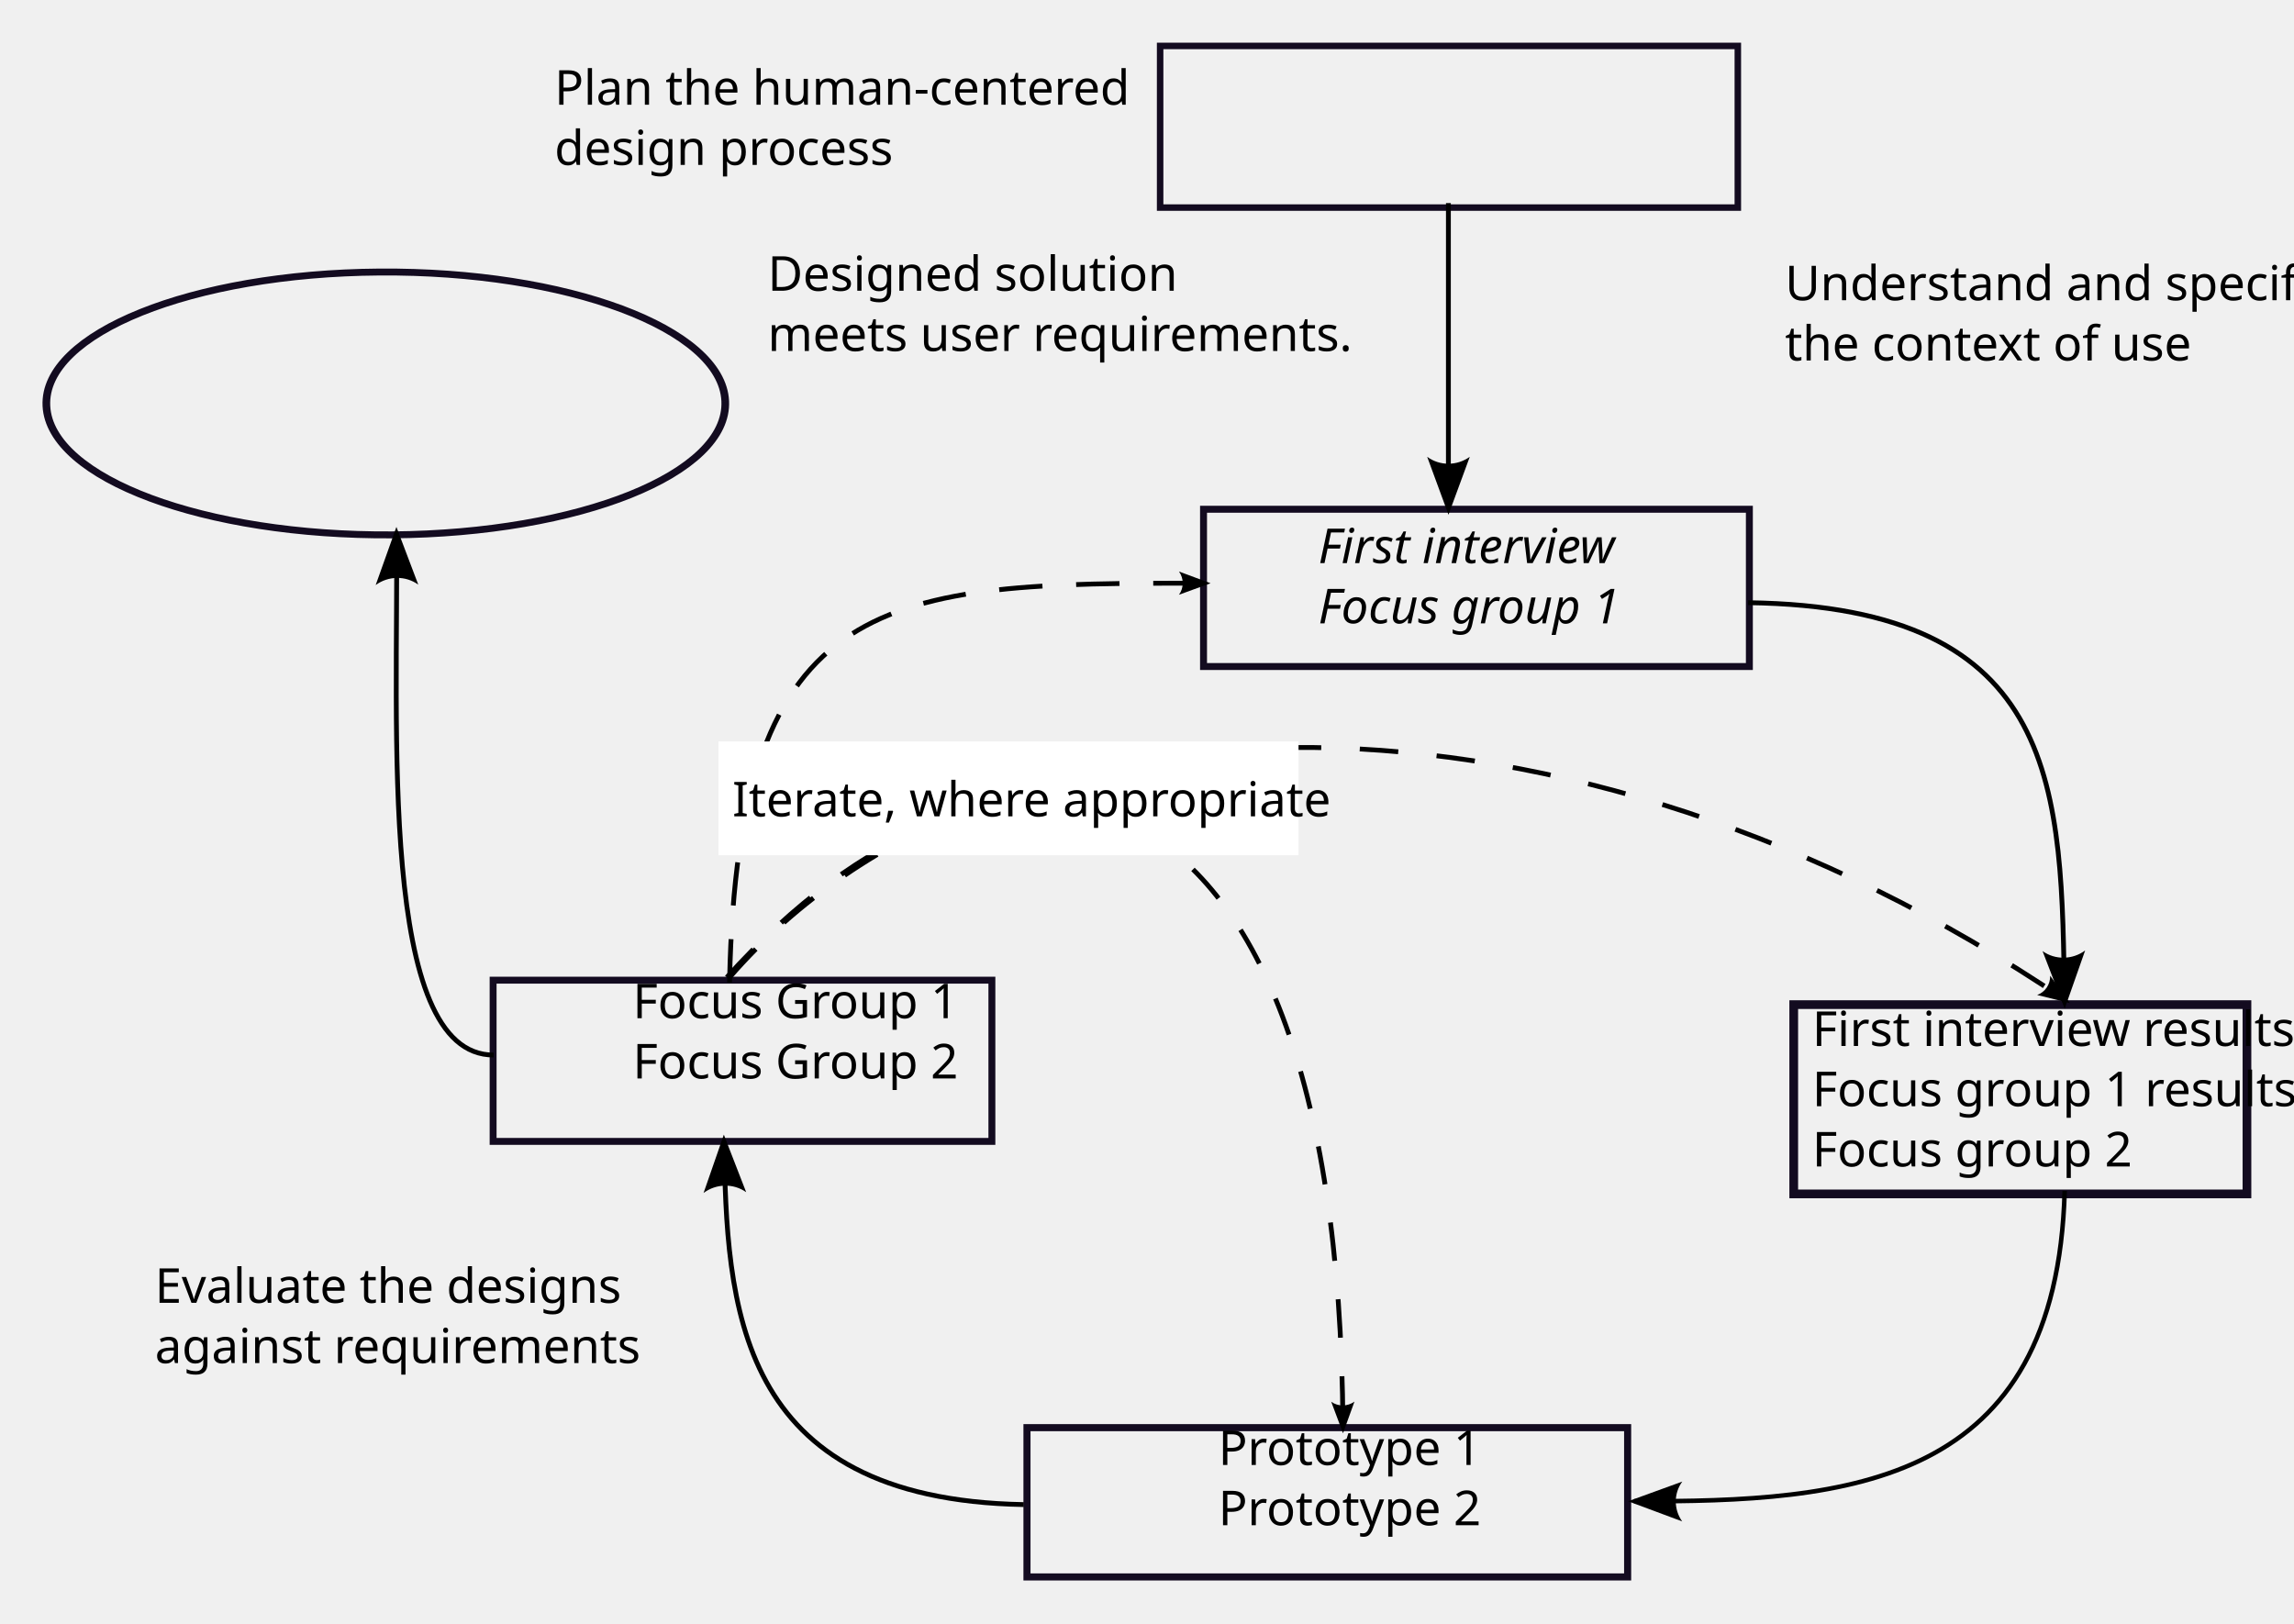
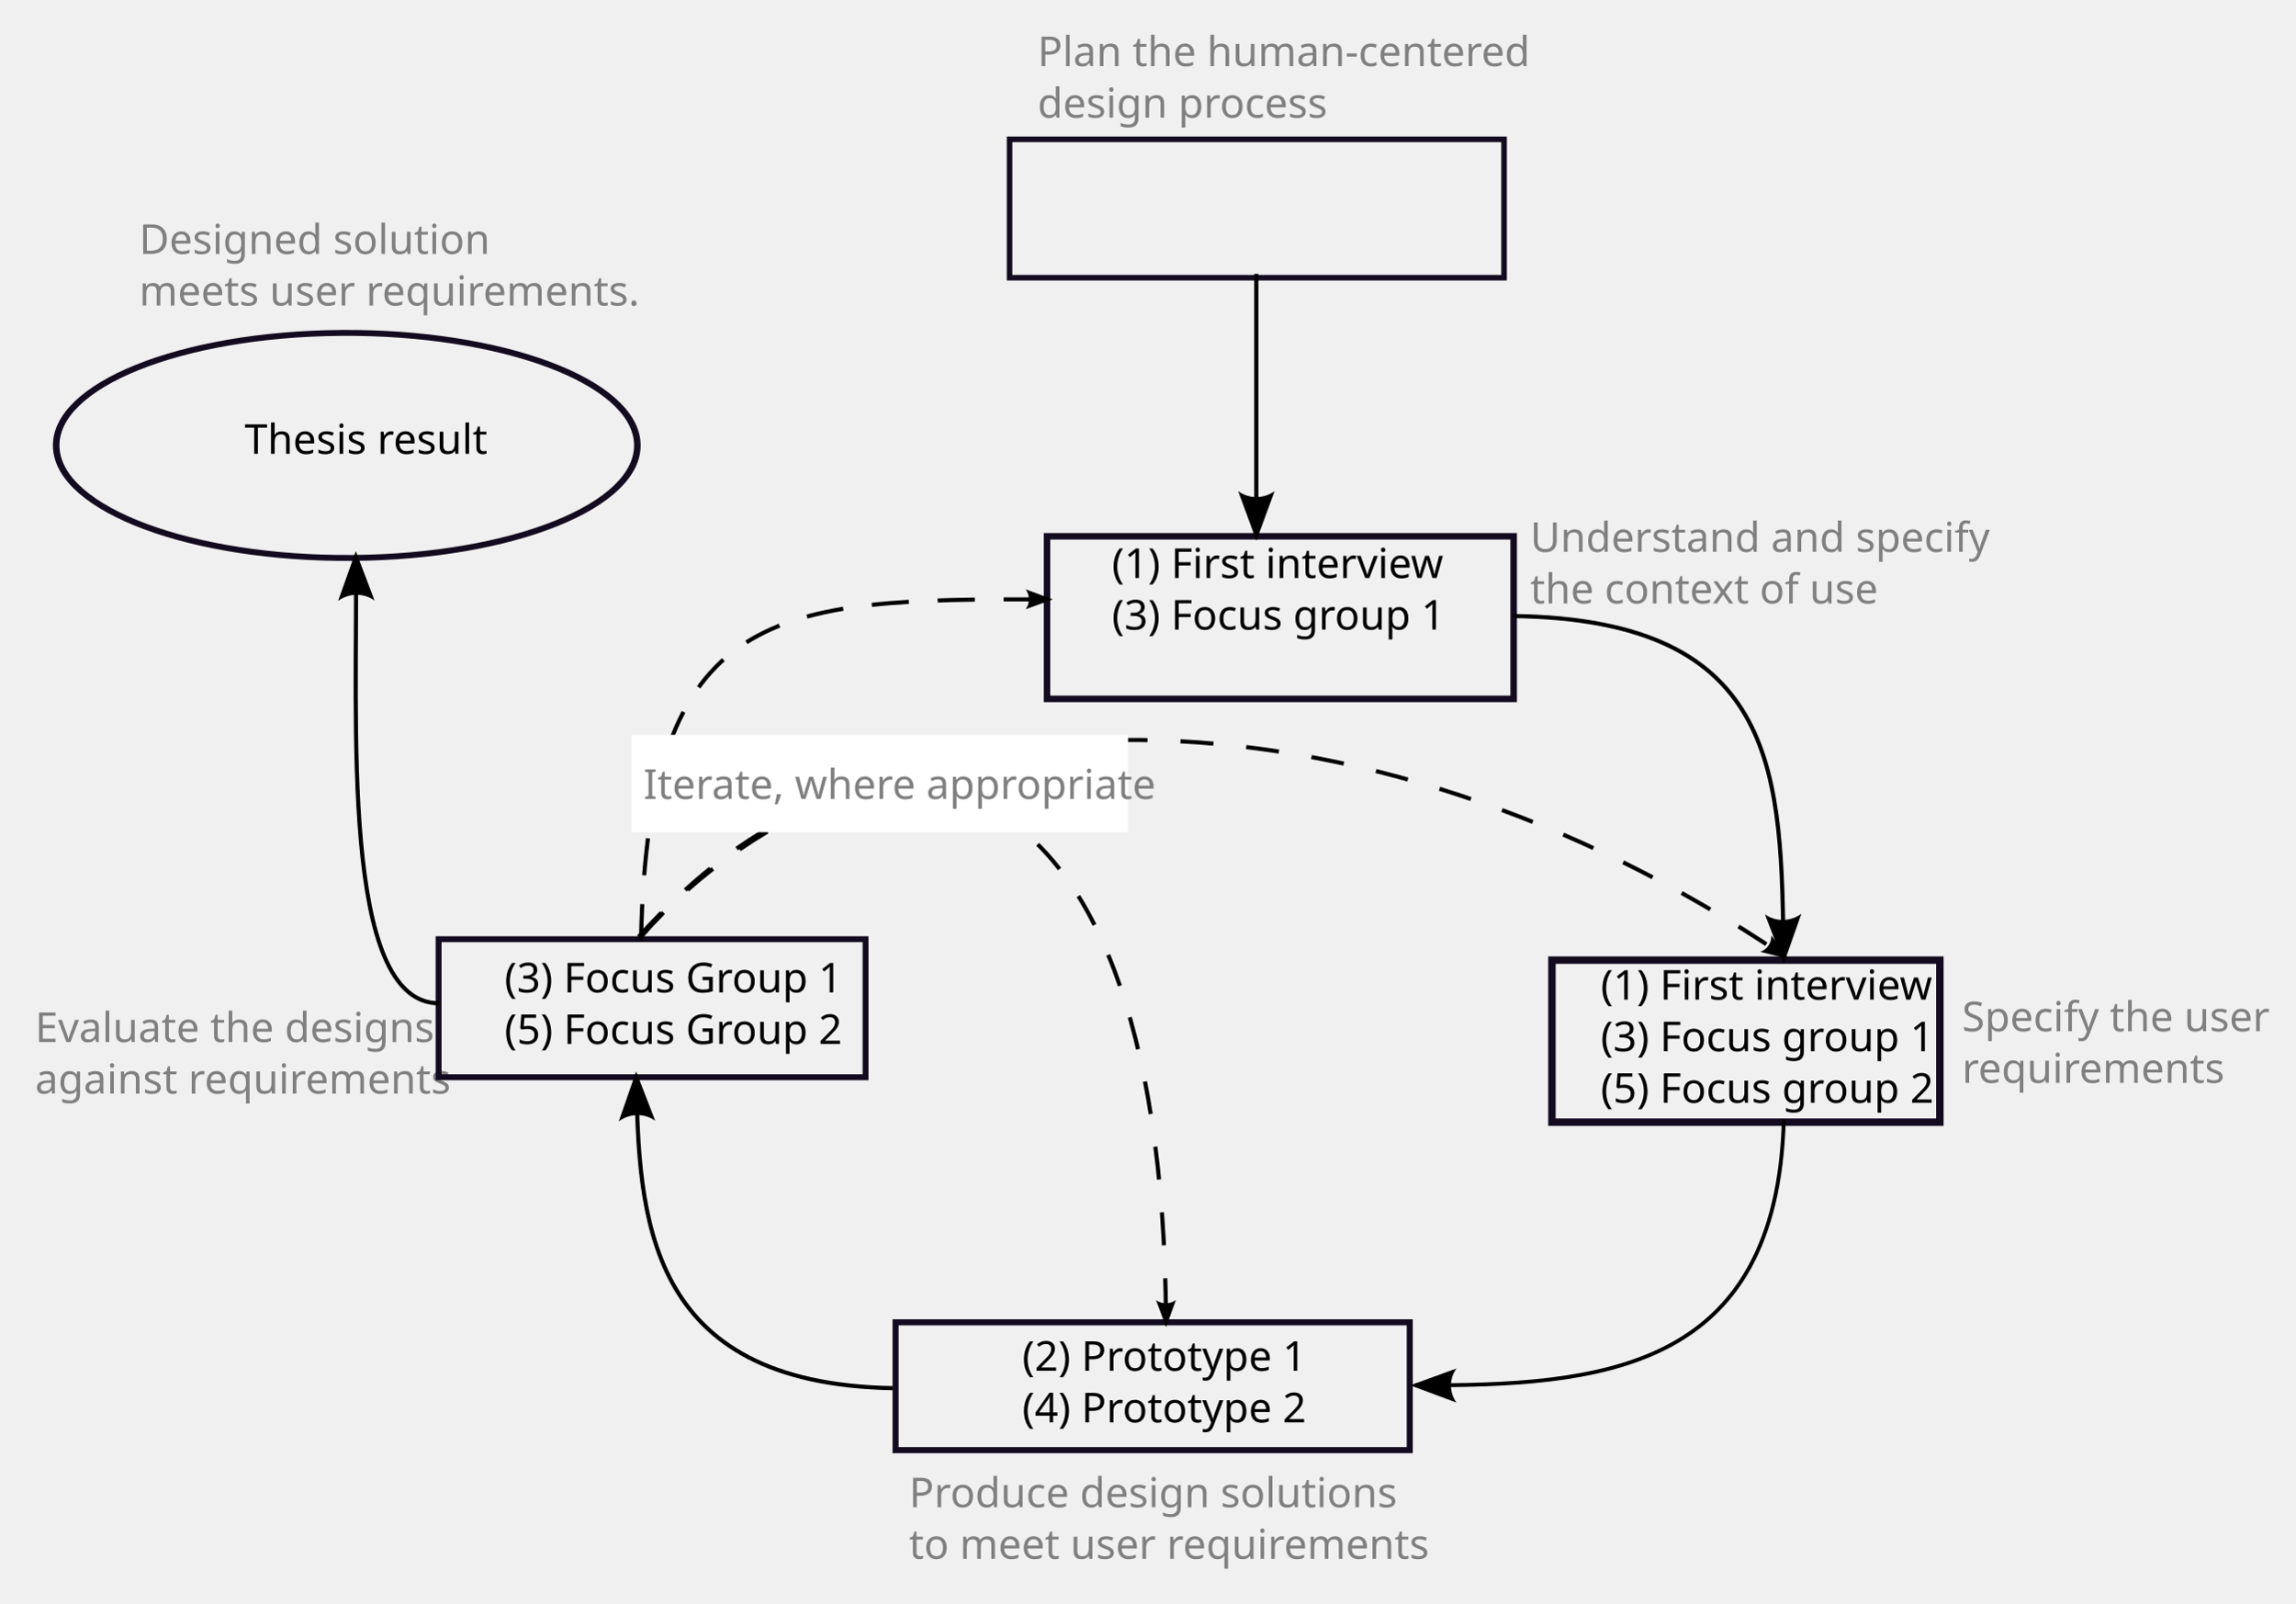
- <svg xmlns="http://www.w3.org/2000/svg" width="951.928" height="673.62" id="svg2987" version="1.1">
+ <svg xmlns="http://www.w3.org/2000/svg" width="1112.6" height="777.272" id="svg2987" version="1.1">
  <defs id="defs2989">
    <marker orient="auto" refY="0" refX="0" id="Arrow1Mend" style="overflow:visible">
      <path id="path4027" d="M 0,0 5,-5 -12.5,0 5,5 0,0 z" style="fill-rule:evenodd;stroke:#000000;stroke-width:1pt" transform="matrix(-0.4,0,0,-0.4,-4,0)" />
    </marker>
    <marker orient="auto" refY="0" refX="0" id="Arrow1Lend" style="overflow:visible">
      <path id="path4021" d="M 0,0 5,-5 -12.5,0 5,5 0,0 z" style="fill-rule:evenodd;stroke:#000000;stroke-width:1pt" transform="matrix(-0.8,0,0,-0.8,-10,0)" />
    </marker>
    <marker orient="auto" refY="0" refX="0" id="Legs" style="overflow:visible">
      <g id="g4217" transform="scale(-0.7,-0.7)">
        <g id="g4219" transform="matrix(0,-1,-1,0,20.70862,21.31391)">
          <path id="path4221" d="m 21.221,20.675 c -6.91,4.721 -2.455,6.607 -5.841,13.443" style="fill:none;stroke:#000000;stroke-width:1pt" />
          <path id="path4223" d="m 21.398,20.548 c -1.361,8.348 3.536,8.77 4.505,13.825" style="fill:none;stroke:#000000;stroke-width:1pt" />
        </g>
        <path id="path4225" d="m -14.09,-6.732 -0.922,4.043 3.963,-1.223 -3.041,-2.82 z" style="fill:#030300;fill-rule:evenodd;stroke-width:1pt" />
        <path id="path4227" d="m -15.216,4.557 1.874,3.7 2.267,-3.473 -4.141,-0.227 z" style="fill:#030300;fill-rule:evenodd;stroke-width:1pt" />
      </g>
    </marker>
    <marker orient="auto" refY="0" refX="0" id="Arrow2Mend" style="overflow:visible">
      <path id="path4045" style="fill-rule:evenodd;stroke-width:0.625;stroke-linejoin:round" d="M 8.719,4.034 -2.207,0.016 8.719,-4.002 c -1.745,2.372 -1.735,5.617 -6e-7,8.035 z" transform="scale(-0.6,-0.6)" />
    </marker>
    <marker orient="auto" refY="0" refX="0" id="Arrow2Lend" style="overflow:visible">
      <path id="path4039" style="fill-rule:evenodd;stroke-width:0.625;stroke-linejoin:round" d="M 8.719,4.034 -2.207,0.016 8.719,-4.002 c -1.745,2.372 -1.735,5.617 -6e-7,8.035 z" transform="matrix(-1.1,0,0,-1.1,-1.1,0)" />
    </marker>
  </defs>
-   <g id="layer1" transform="translate(-7.039512,-3.370936)">
+   <g id="layer1" transform="translate(0.9642046,45.0988)">
    <rect style="fill:none;stroke:#130b20;stroke-width:2.693;stroke-miterlimit:4;stroke-opacity:1;stroke-dasharray:none" id="rect2996" width="239.723" height="67.083" x="488.452" y="22.434" />
-     <text xml:space="preserve" style="font-size:40px;font-style:normal;font-weight:normal;line-height:125%;letter-spacing:0px;word-spacing:0px;fill:#000000;fill-opacity:1;stroke:none;font-family:Sans" x="237.15" y="46.82" id="text3766">
-       <tspan id="tspan3768" x="237.15" y="46.82" style="font-size:20px">Plan the human-centered</tspan>
-       <tspan x="237.15" y="71.82" id="tspan3770" style="font-size:20px">design process</tspan>
+     <text xml:space="preserve" style="font-size:40px;font-style:normal;font-weight:normal;line-height:125%;letter-spacing:0px;word-spacing:0px;fill:#000000;fill-opacity:1;stroke:none;font-family:Sans" x="502.03" y="-13.066" id="text3766">
+       <tspan id="tspan3768" x="502.03" y="-13.066" style="font-size:20px;fill:#808080">Plan the human-centered</tspan>
+       <tspan x="502.03" y="11.934" id="tspan3770" style="font-size:20px;fill:#808080">design process</tspan>
    </text>
    <text xml:space="preserve" style="font-size:40px;font-style:normal;font-weight:normal;line-height:125%;letter-spacing:0px;word-spacing:0px;fill:#000000;fill-opacity:1;stroke:none;font-family:Sans" x="454.403" y="108.908" id="text3772">
      <tspan id="tspan3774" x="454.403" y="108.908" />
    </text>
-     <text xml:space="preserve" style="font-size:20px;font-style:normal;font-weight:normal;line-height:125%;letter-spacing:0px;word-spacing:0px;fill:#000000;fill-opacity:1;stroke:none;font-family:Sans" x="747.775" y="127.969" id="text3776">
-       <tspan id="tspan3778" x="747.775" y="127.969">Understand and specify </tspan>
-       <tspan x="747.775" y="152.969" id="tspan3780">the context of use</tspan>
+     <text xml:space="preserve" style="font-size:20px;font-style:normal;font-weight:normal;line-height:125%;letter-spacing:0px;word-spacing:0px;fill:#000000;fill-opacity:1;stroke:none;font-family:Sans" x="740.865" y="222.405" id="text3776">
+       <tspan id="tspan3778" x="740.865" y="222.405" style="fill:#808080">Understand and specify </tspan>
+       <tspan x="740.865" y="247.405" id="tspan3780" style="fill:#808080">the context of use</tspan>
    </text>
-     <rect style="fill:none;stroke:#130b20;stroke-width:2.88;stroke-miterlimit:4;stroke-opacity:1;stroke-dasharray:none" id="rect3782" width="226.507" height="65.268" x="506.461" y="214.712" />
-     <text xml:space="preserve" style="font-size:20px;font-style:normal;font-weight:normal;line-height:125%;letter-spacing:0px;word-spacing:0px;fill:#000000;fill-opacity:1;stroke:none;font-family:Sans" x="1056.141" y="322.341" id="text3784">
-       <tspan x="1056.141" y="322.341" id="tspan3788">Specify the user </tspan>
-       <tspan x="1056.141" y="347.341" id="tspan3792">requirements</tspan>
+     <rect style="fill:none;stroke:#130b20;stroke-width:3.162;stroke-miterlimit:4;stroke-opacity:1;stroke-dasharray:none" id="rect3782" width="226.225" height="78.805" x="506.602" y="214.853" />
+     <text xml:space="preserve" style="font-size:20px;font-style:normal;font-weight:normal;line-height:125%;letter-spacing:0px;word-spacing:0px;fill:#808080;fill-opacity:1;stroke:none;font-family:Sans" x="950.189" y="454.781" id="text3784">
+       <tspan x="950.189" y="454.781" id="tspan3788">Specify the user </tspan>
+       <tspan x="950.189" y="479.781" id="tspan3792">requirements</tspan>
    </text>
    <rect style="fill:none;stroke:#130b20;stroke-width:3.614;stroke-miterlimit:4;stroke-opacity:1;stroke-dasharray:none" id="rect3794" width="188.068" height="78.551" x="751.376" y="420.293" />
-     <text xml:space="preserve" style="font-size:20px;font-style:normal;font-weight:normal;line-height:125%;letter-spacing:0px;word-spacing:0px;fill:#000000;fill-opacity:1;stroke:none;font-family:Sans" x="452.413" y="699.302" id="text3796">
-       <tspan id="tspan3798" x="452.413" y="699.302">Produce design solutions</tspan>
-       <tspan x="452.413" y="724.302" id="tspan3800">to meet user requirements</tspan>
+     <text xml:space="preserve" style="font-size:20px;font-style:normal;font-weight:normal;line-height:125%;letter-spacing:0px;word-spacing:0px;fill:#808080;fill-opacity:1;stroke:none;font-family:Sans" x="439.745" y="685.482" id="text3796">
+       <tspan id="tspan3798" x="439.745" y="685.482">Produce design solutions</tspan>
+       <tspan x="439.745" y="710.482" id="tspan3800">to meet user requirements</tspan>
    </text>
    <rect style="fill:none;stroke:#130b20;stroke-width:2.935;stroke-miterlimit:4;stroke-opacity:1;stroke-dasharray:none" id="rect3802" width="249.254" height="61.955" x="433.197" y="595.851" />
-     <text xml:space="preserve" style="font-size:20px;font-style:normal;font-weight:normal;line-height:125%;letter-spacing:0px;word-spacing:0px;fill:#000000;fill-opacity:1;stroke:none;font-family:Sans" x="71.309" y="544.052" id="text3804">
-       <tspan id="tspan3806" x="71.309" y="544.052">Evaluate the designs</tspan>
-       <tspan x="71.309" y="569.052" id="tspan3808">against requirements</tspan>
+     <text xml:space="preserve" style="font-size:20px;font-style:normal;font-weight:normal;line-height:125%;letter-spacing:0px;word-spacing:0px;fill:#808080;fill-opacity:1;stroke:none;font-family:Sans" x="16.03" y="459.981" id="text3804">
+       <tspan id="tspan3806" x="16.03" y="459.981">Evaluate the designs</tspan>
+       <tspan x="16.03" y="484.981" id="tspan3808">against requirements</tspan>
    </text>
    <rect style="fill:none;stroke:#130b20;stroke-width:2.868;stroke-miterlimit:4;stroke-opacity:1;stroke-dasharray:none" id="rect3810" width="206.975" height="66.908" x="211.663" y="410.148" />
-     <text xml:space="preserve" style="font-size:20px;font-style:normal;font-weight:normal;line-height:125%;letter-spacing:0px;word-spacing:0px;fill:#000000;fill-opacity:1;stroke:none;font-family:Sans" x="325.619" y="124.037" id="text3814">
-       <tspan x="325.619" y="124.037" id="tspan3822">Designed solution</tspan>
-       <tspan x="325.619" y="149.037" id="tspan3826">meets user requirements.</tspan>
+     <text xml:space="preserve" style="font-size:20px;font-style:normal;font-weight:normal;line-height:125%;letter-spacing:0px;word-spacing:0px;fill:#000000;fill-opacity:1;stroke:none;font-family:Sans" x="66.497" y="77.971" id="text3814">
+       <tspan x="66.497" y="77.971" id="tspan3822" style="fill:#808080">Designed solution</tspan>
+       <tspan x="66.497" y="102.971" id="tspan3826" style="fill:#808080">meets user requirements.</tspan>
    </text>
    <path style="fill:none;stroke:#130b20;stroke-width:3;stroke-miterlimit:4;stroke-opacity:1;stroke-dasharray:none" id="path3828" d="m 322.456,203.92 c 1.389,31.477 -56.904,57.477 -130.2,58.073 -73.296,0.596 -133.84,-24.437 -135.228,-55.914 -1.389,-31.477 56.904,-57.477 130.2,-58.073 73.293,-0.596 133.835,24.435 135.228,55.911" transform="matrix(1.061262,0,0,0.9569391,-34.22791,-25.37075)" />
    <path style="fill:none;stroke:#000000;stroke-width:2;stroke-linecap:butt;stroke-linejoin:miter;stroke-miterlimit:4;stroke-opacity:1;stroke-dasharray:none;marker-end:url(#Arrow2Lend)" d="m 608.073,87.652 0,126.682" id="path5232" />
    <path style="fill:none;stroke:#000000;stroke-width:2;stroke-linecap:butt;stroke-linejoin:miter;stroke-miterlimit:4;stroke-opacity:1;stroke-dasharray:none;marker-mid:none;marker-end:url(#Arrow2Lend)" d="m 732.452,253.49 c 130.714,1.728 130.009,78.136 131.288,165.838" id="path6207" />
    <path style="fill:none;stroke:#000000;stroke-width:1.869;stroke-linecap:butt;stroke-linejoin:miter;stroke-miterlimit:4;stroke-opacity:1;stroke-dasharray:none;marker-end:url(#Arrow2Lend)" d="M 863.806,497.575 C 860.427,619.968 774.638,626.727 685.128,626.377" id="path7769" />
    <path style="fill:none;stroke:#000000;stroke-width:2;stroke-linecap:butt;stroke-linejoin:miter;stroke-miterlimit:4;stroke-opacity:1;stroke-dasharray:none;marker-end:url(#Arrow2Lend)" d="M 431.87,627.777 C 311.53,625.615 308.688,544.188 307.491,476.911" id="path8165" />
    <path style="fill:none;stroke:#000000;stroke-width:2;stroke-linecap:square;stroke-linejoin:miter;stroke-miterlimit:4;stroke-opacity:1;stroke-dasharray:16, 16;stroke-dashoffset:0;marker-end:url(#Arrow2Mend)" d="M 309.795,410.115 C 313.25,248.116 374.287,245.045 506.728,245.429" id="path8754" />
    <path style="fill:none;stroke:#000000;stroke-width:2;stroke-linecap:butt;stroke-linejoin:miter;stroke-miterlimit:4;stroke-opacity:1;stroke-dasharray:16, 16;stroke-dashoffset:0;marker-end:url(#Arrow2Mend)" d="M 308.643,408.963 C 418.86,286.708 562.675,301.271 564.31,595.531" id="path9146" />
    <path style="fill:none;stroke:#000000;stroke-width:2;stroke-linecap:butt;stroke-linejoin:miter;stroke-miterlimit:4;stroke-opacity:1;stroke-dasharray:16, 16;stroke-dashoffset:0;marker-end:url(#Arrow2Mend)" d="M 309.795,408.963 C 421.448,280.535 659.383,279.982 863.74,418.177" id="path10123" />
    <path style="fill:none;stroke:#000000;stroke-width:2;stroke-linecap:butt;stroke-linejoin:miter;stroke-miterlimit:4;stroke-opacity:1;stroke-dasharray:none;marker-end:url(#Arrow2Lend)" d="m 211.904,441.21 c -48.016,0.148 -39.532,-136.507 -40.308,-216.511" id="path10710" />
    <rect style="fill:#ffffff;fill-opacity:1;stroke:none" id="rect10911" width="240.696" height="47.218" x="305.188" y="311.073" />
    <text xml:space="preserve" style="font-size:20px;font-style:normal;font-weight:normal;line-height:125%;letter-spacing:0px;word-spacing:0px;fill:#000000;fill-opacity:1;stroke:none;font-family:Sans" x="310.946" y="342.167" id="text10907">
-       <tspan id="tspan10909" x="310.946" y="342.167" style="fill:#000000;fill-opacity:1;stroke:none">Iterate, where appropriate</tspan>
+       <tspan id="tspan10909" x="310.946" y="342.167" style="fill:#808080;fill-opacity:1;stroke:none">Iterate, where appropriate</tspan>
    </text>
-     <flowRoot xml:space="preserve" id="flowRoot3042" style="font-size:40px;font-style:normal;font-variant:normal;font-weight:normal;font-stretch:normal;line-height:125%;letter-spacing:0px;word-spacing:0px;fill:#000000;fill-opacity:1;stroke:none;font-family:Calibri;-inkscape-font-specification:Calibri" transform="translate(-181.8317,1.067629)">
+     <flowRoot xml:space="preserve" id="flowRoot3042" style="font-size:40px;font-style:normal;font-variant:normal;font-weight:normal;font-stretch:normal;line-height:125%;letter-spacing:0px;word-spacing:0px;fill:#000000;fill-opacity:1;stroke:none;font-family:Calibri;-inkscape-font-specification:Calibri" transform="translate(-231.3528,13.19078)">
      <flowRegion id="flowRegion3044">
-         <rect id="rect3046" width="124.379" height="52.976" x="749.726" y="30.997" style="font-style:normal;font-variant:normal;font-weight:normal;font-stretch:normal;font-family:Calibri;-inkscape-font-specification:Calibri" />
+         <rect id="rect3046" width="202.691" height="25.336" x="749.726" y="30.997" style="font-style:normal;font-variant:normal;font-weight:normal;font-stretch:normal;font-family:Calibri;-inkscape-font-specification:Calibri" />
      </flowRegion>
-       <flowPara id="flowPara3048" style="font-size:20px;font-style:oblique;font-variant:normal;font-weight:normal;font-stretch:normal;font-family:Calibri;-inkscape-font-specification:Calibri Oblique">Described in chapter 5.</flowPara>
+       <flowPara id="flowPara3048" style="font-size:20px;font-style:normal;font-variant:normal;font-weight:normal;font-stretch:normal;font-family:Calibri;-inkscape-font-specification:Calibri">Described in chapter 5.</flowPara>
    </flowRoot>
    <text xml:space="preserve" style="font-size:40px;font-style:normal;font-weight:normal;line-height:125%;letter-spacing:0px;word-spacing:0px;fill:#000000;fill-opacity:1;stroke:none;font-family:Sans" x="661.049" y="159.982" id="text3054" transform="translate(7.039512,3.370936)">
      <tspan id="tspan3056" x="661.049" y="159.982" />
    </text>
-     <text xml:space="preserve" style="font-size:20px;font-style:normal;font-variant:normal;font-weight:normal;font-stretch:normal;line-height:125%;letter-spacing:0px;word-spacing:0px;fill:#000000;fill-opacity:1;stroke:none;font-family:Calibri;-inkscape-font-specification:Calibri" x="554.075" y="237.059" id="text3058">
-       <tspan id="tspan3060" x="554.075" y="237.059" style="font-style:oblique;-inkscape-font-specification:Calibri Oblique">First interview</tspan>
-       <tspan x="554.075" y="262.059" style="font-style:oblique;-inkscape-font-specification:Calibri Oblique" id="tspan3098">Focus group 1</tspan>
+     <text xml:space="preserve" style="font-size:20px;font-style:normal;font-variant:normal;font-weight:normal;font-stretch:normal;line-height:125%;letter-spacing:0px;word-spacing:0px;fill:#000000;fill-opacity:1;stroke:none;font-family:Calibri;-inkscape-font-specification:Calibri" x="538.075" y="235.059" id="text3058">
+       <tspan id="tspan3060" x="538.075" y="235.059" style="font-style:normal;-inkscape-font-specification:Calibri">(1) First interview</tspan>
+       <tspan x="538.075" y="260.059" style="font-style:normal;-inkscape-font-specification:Calibri" id="tspan3065">(3) Focus group 1 </tspan>
    </text>
-     <text xml:space="preserve" style="font-size:20px;font-style:normal;font-variant:normal;font-weight:normal;font-stretch:normal;line-height:125%;letter-spacing:0px;word-spacing:0px;fill:#000000;fill-opacity:1;stroke:none;font-family:Calibri;-inkscape-font-specification:Calibri" x="759.069" y="437.447" id="text3062">
-       <tspan id="tspan3064" x="759.069" y="437.447">First interview results</tspan>
-       <tspan x="759.069" y="462.447" id="tspan3100">Focus group 1 results</tspan>
-       <tspan x="759.069" y="487.447" id="tspan3106">Focus group 2</tspan>
+     <text xml:space="preserve" style="font-size:20px;font-style:normal;font-variant:normal;font-weight:normal;font-stretch:normal;line-height:125%;letter-spacing:0px;word-spacing:0px;fill:#000000;fill-opacity:1;stroke:none;font-family:Calibri;-inkscape-font-specification:Calibri" x="775.069" y="439.447" id="text3062">
+       <tspan id="tspan3064" x="775.069" y="439.447">(1) First interview </tspan>
+       <tspan x="775.069" y="464.447" id="tspan3100">(3) Focus group 1</tspan>
+       <tspan x="775.069" y="489.447" id="tspan3106">(5) Focus group 2</tspan>
    </text>
    <text xml:space="preserve" style="font-size:20px;font-style:normal;font-variant:normal;font-weight:normal;font-stretch:normal;line-height:125%;letter-spacing:0px;word-spacing:0px;fill:#000000;fill-opacity:1;stroke:none;font-family:Calibri;-inkscape-font-specification:Calibri" x="548.187" y="637.919" id="text3070" transform="translate(7.039512,3.370936)">
      <tspan id="tspan3072" x="548.187" y="637.919" />
    </text>
-     <text xml:space="preserve" style="font-size:20px;font-style:normal;font-variant:normal;font-weight:normal;font-stretch:normal;line-height:125%;letter-spacing:0px;word-spacing:0px;fill:#000000;fill-opacity:1;stroke:none;font-family:Calibri;-inkscape-font-specification:Calibri" x="262.577" y="422.559" id="text3086" transform="translate(7.039512,3.370936)">
-       <tspan id="tspan3088" x="262.577" y="422.559">Focus Group 1</tspan>
-       <tspan x="262.577" y="447.559" id="tspan3104">Focus Group 2</tspan>
+     <text xml:space="preserve" style="font-size:20px;font-style:normal;font-variant:normal;font-weight:normal;font-stretch:normal;line-height:125%;letter-spacing:0px;word-spacing:0px;fill:#000000;fill-opacity:1;stroke:none;font-family:Calibri;-inkscape-font-specification:Calibri" x="243.617" y="435.93" id="text3086">
+       <tspan id="tspan3088" x="243.617" y="435.93">(3) Focus Group 1</tspan>
+       <tspan x="243.617" y="460.93" id="tspan3104">(5) Focus Group 2</tspan>
    </text>
-     <text xml:space="preserve" style="font-size:20px;font-style:normal;font-variant:normal;font-weight:normal;font-stretch:normal;line-height:125%;letter-spacing:0px;word-spacing:0px;fill:#000000;fill-opacity:1;stroke:none;font-family:Calibri;-inkscape-font-specification:Calibri" x="505.576" y="607.976" id="text3090" transform="translate(7.039512,3.370936)">
-       <tspan id="tspan3092" x="505.576" y="607.976">Prototype 1</tspan>
-       <tspan x="505.576" y="632.976" id="tspan3102">Prototype 2</tspan>
+     <text xml:space="preserve" style="font-size:20px;font-style:normal;font-variant:normal;font-weight:normal;font-stretch:normal;line-height:125%;letter-spacing:0px;word-spacing:0px;fill:#000000;fill-opacity:1;stroke:none;font-family:Calibri;-inkscape-font-specification:Calibri" x="494.615" y="619.346" id="text3090">
+       <tspan id="tspan3092" x="494.615" y="619.346">(2) Prototype 1</tspan>
+       <tspan x="494.615" y="644.346" id="tspan3102">(4) Prototype 2</tspan>
    </text>
    <text xml:space="preserve" style="font-size:20px;font-style:normal;font-variant:normal;font-weight:normal;font-stretch:normal;line-height:125%;letter-spacing:0px;word-spacing:0px;fill:#000000;fill-opacity:1;stroke:none;font-family:Calibri;-inkscape-font-specification:Calibri" x="550.49" y="249.811" id="text3094" transform="translate(7.039512,3.370936)">
      <tspan id="tspan3096" x="550.49" y="249.811" />
    </text>
+     <text xml:space="preserve" style="font-size:40px;font-style:normal;font-weight:normal;line-height:125%;letter-spacing:0px;word-spacing:0px;fill:#000000;fill-opacity:1;stroke:none;font-family:Sans" x="99.042" y="171.499" id="text3067" transform="translate(7.039512,3.370936)">
+       <tspan id="tspan3069" x="99.042" y="171.499" />
+     </text>
+     <text xml:space="preserve" style="font-size:20px;font-style:normal;font-variant:normal;font-weight:normal;font-stretch:normal;line-height:125%;letter-spacing:0px;word-spacing:0px;fill:#000000;fill-opacity:1;stroke:none;font-family:Calibri;-inkscape-font-specification:Calibri" x="117.598" y="174.87" id="text3071">
+       <tspan id="tspan3073" x="117.598" y="174.87">Thesis result</tspan>
+     </text>
  </g>
</svg>
